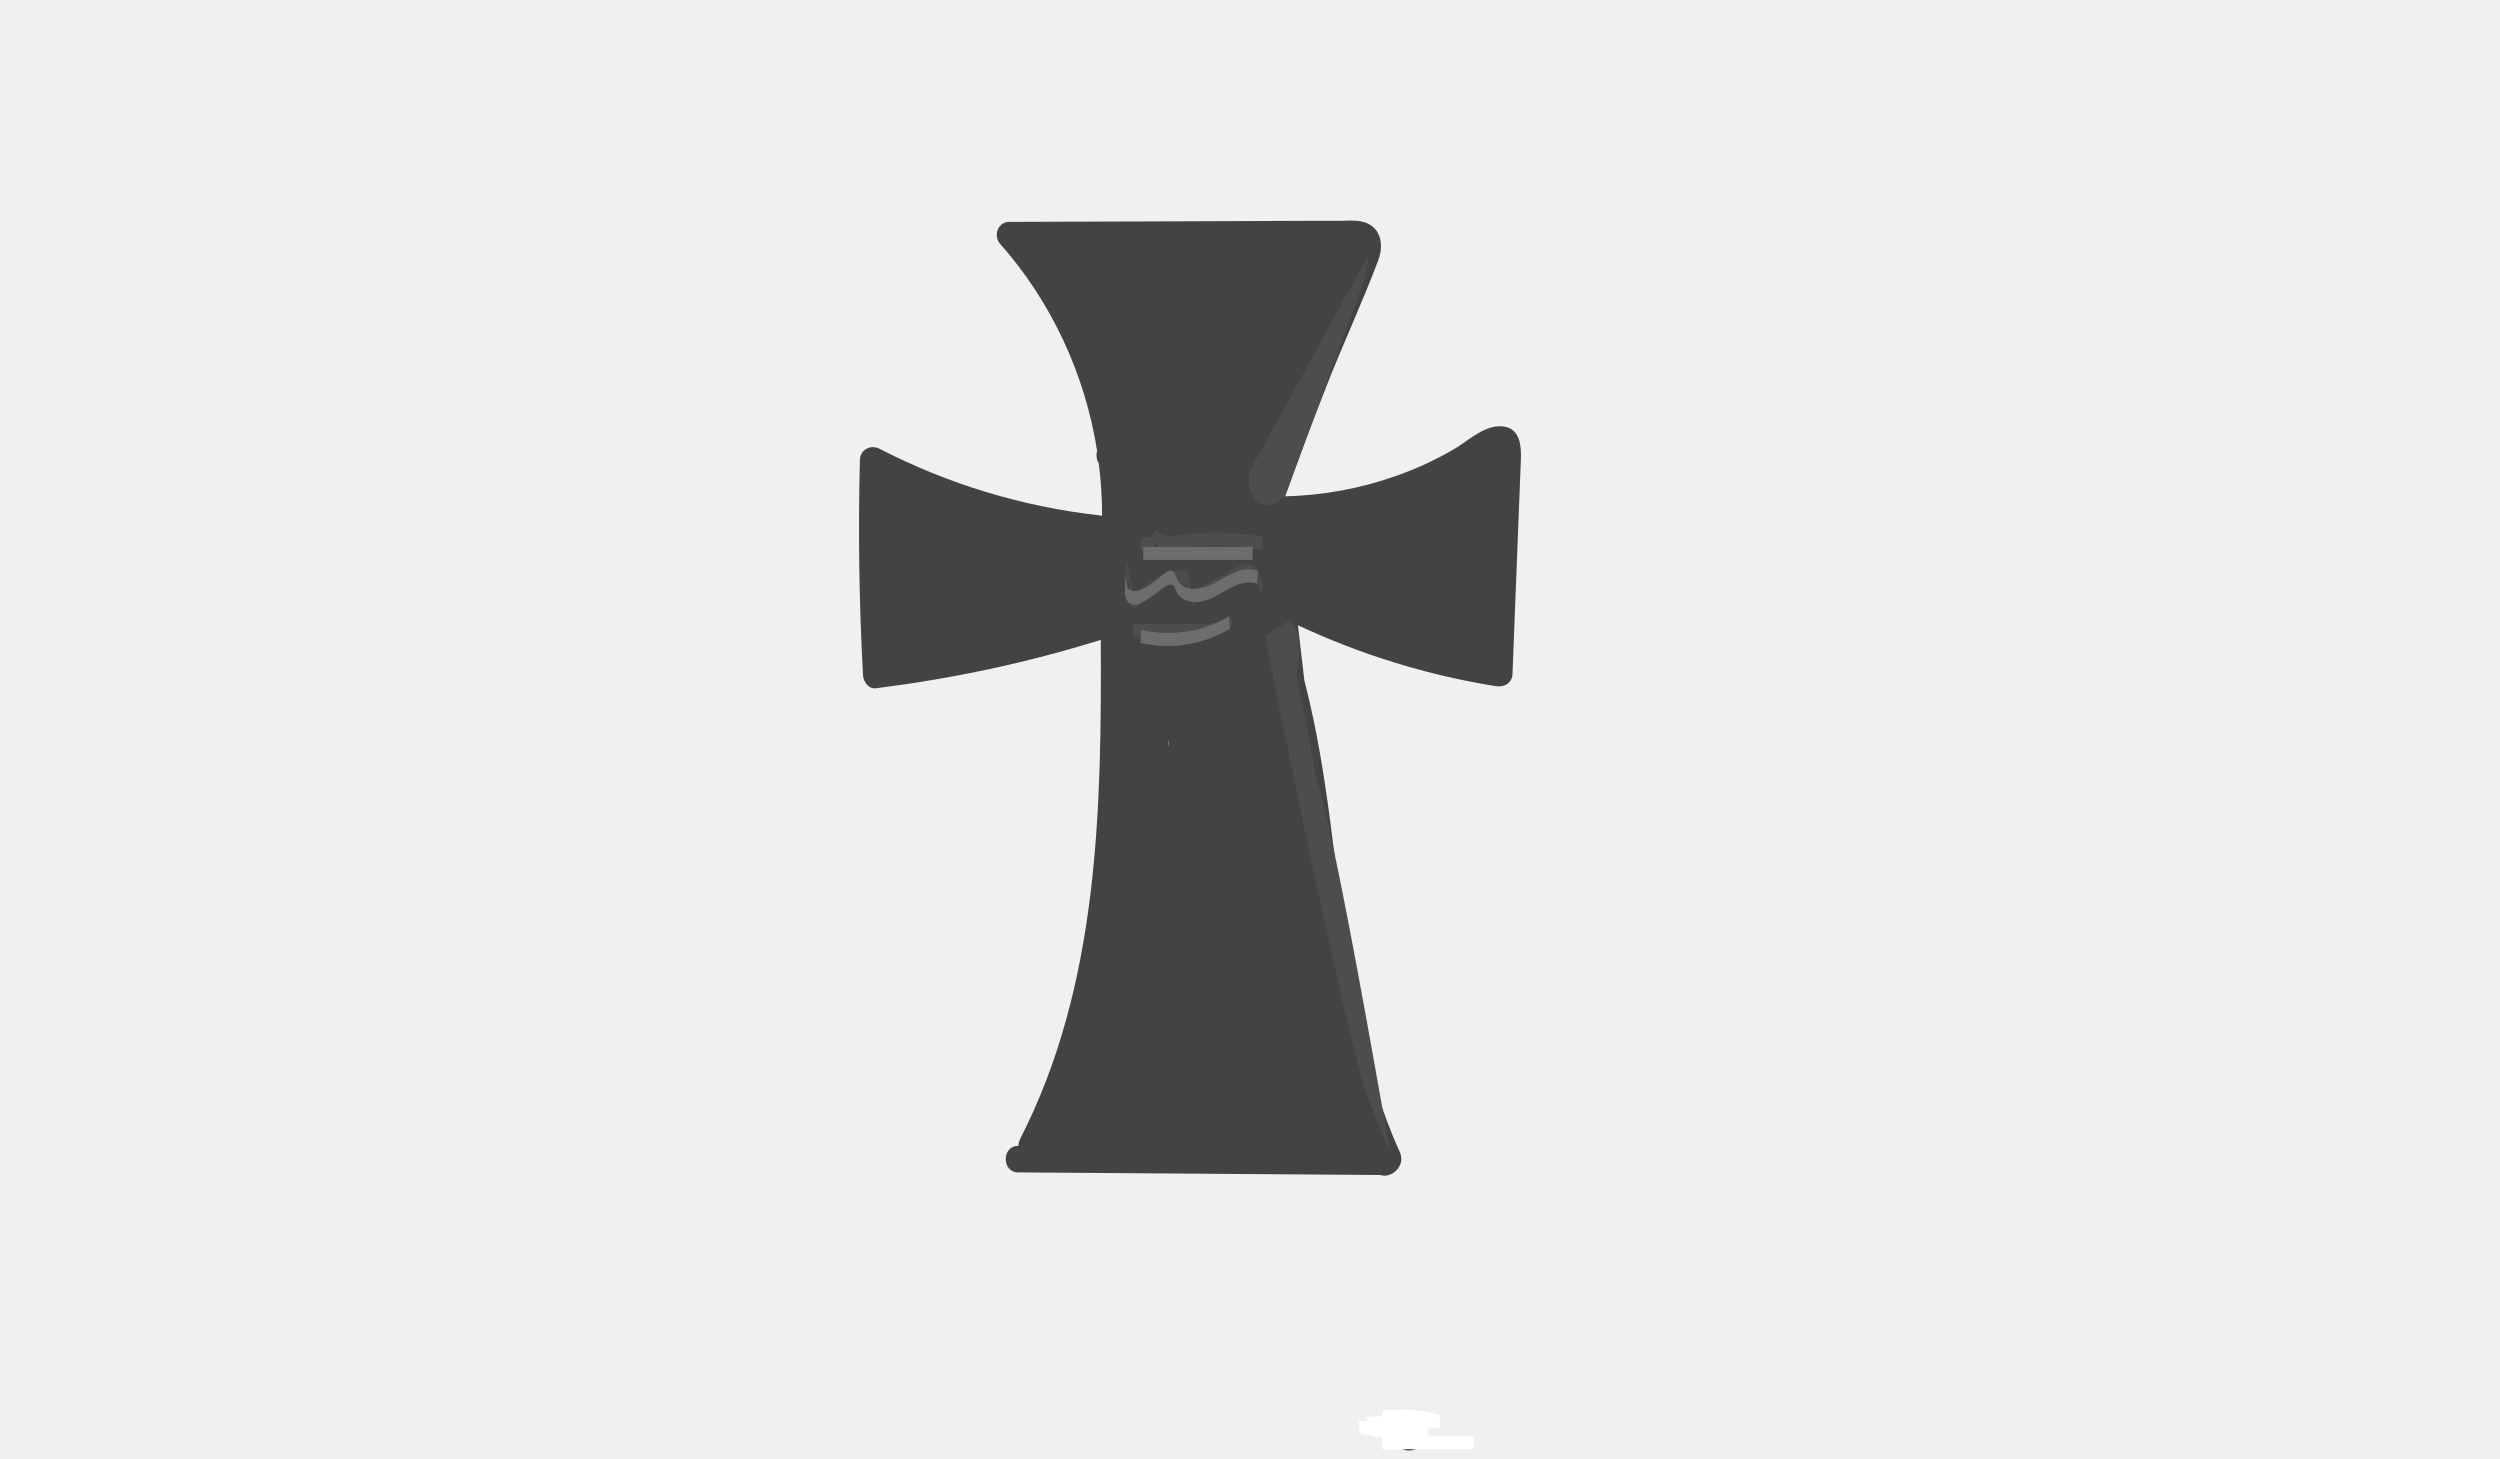
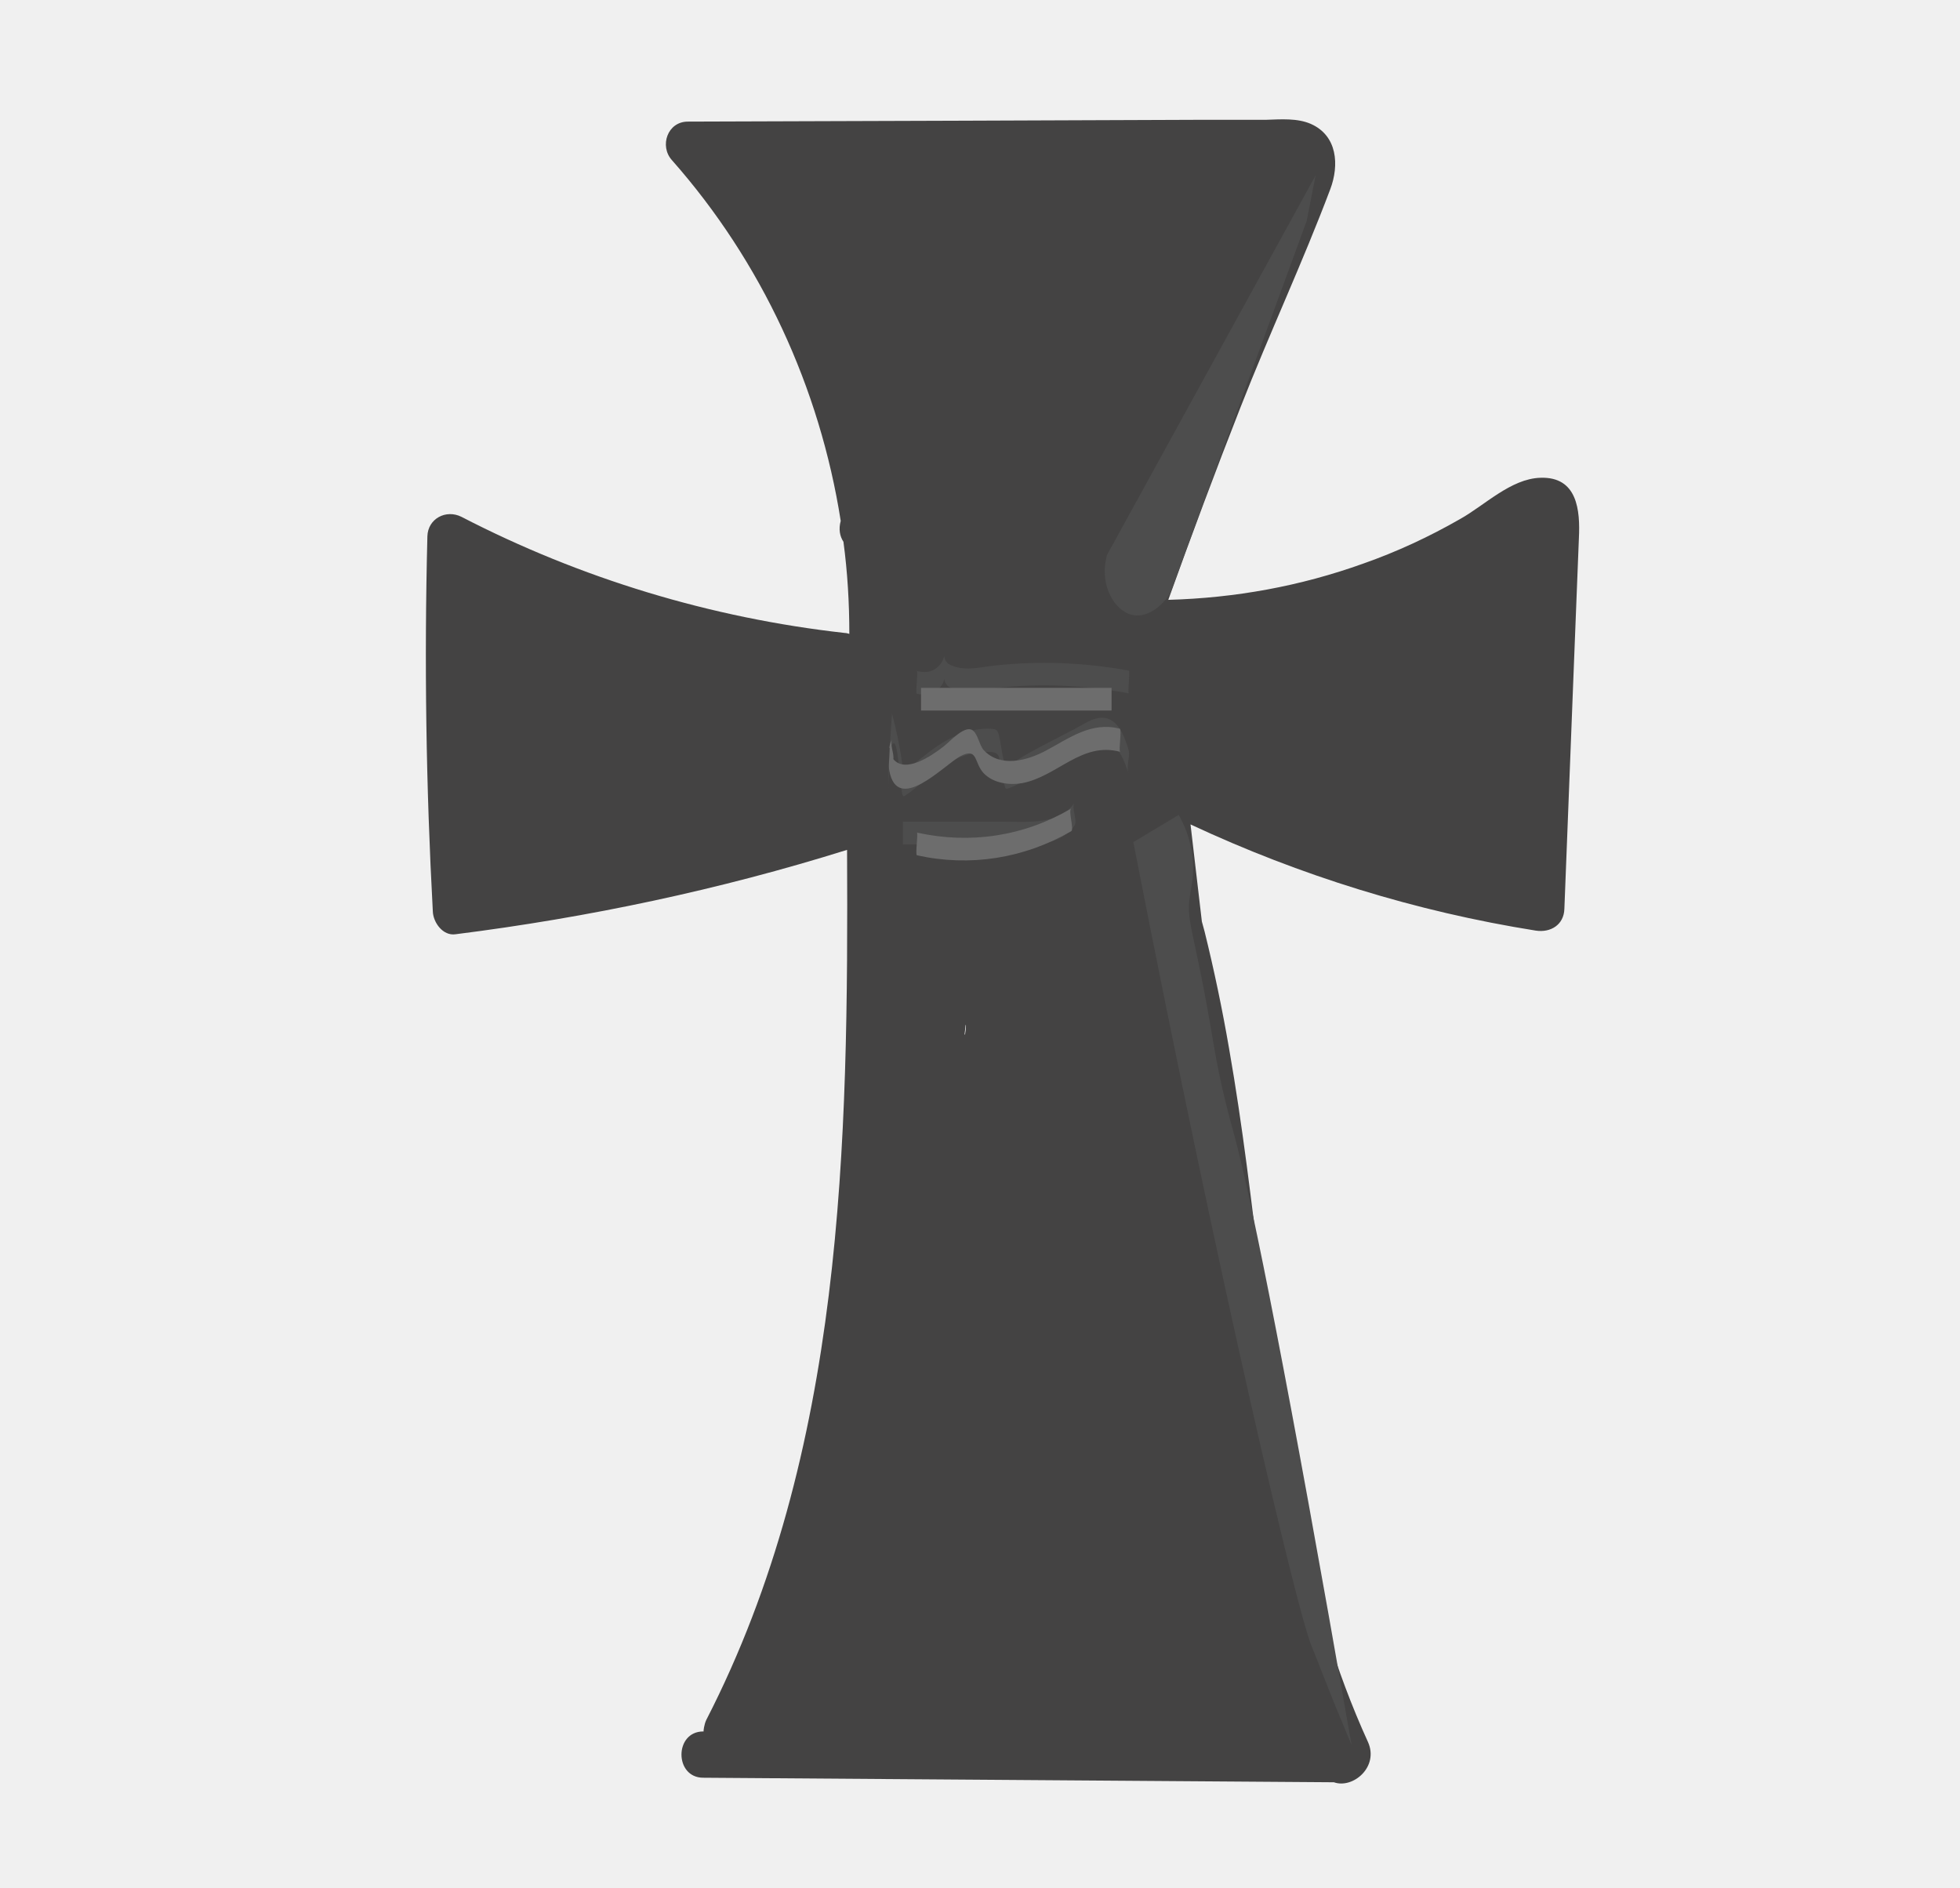
- <svg xmlns="http://www.w3.org/2000/svg" version="1.1" id="Lager_1" x="0px" y="0px" viewBox="0 0 960 560" enable-background="new 0 0 960 560" xml:space="preserve">
-   <path fill="#444343" d="M575.5,163.7c-6.5,0.2-12.3,6.1-17.7,9.1c-6.8,3.9-13.9,7.2-21.3,9.8c-13.9,5-28.3,7.6-43,8  c5.1-14.2,10.4-28.4,15.9-42.4c6.3-16.1,13.7-31.9,19.8-48.1c2-5.3,1.6-11.8-4.3-14.4c-3-1.3-6.6-1-9.8-0.9c-4.6,0-9.3,0-13.9,0  c-17.6,0.1-35.2,0.1-52.8,0.2c-20.3,0.1-40.5,0.1-60.8,0.2c-4.5,0-6.3,5.4-3.5,8.5c19.8,22.4,32.6,50.2,37.2,79.5  c-0.5,1.8-0.2,3.4,0.6,4.6c0.9,6.7,1.3,13.5,1.3,20.3c-0.3-0.1-0.7-0.2-1-0.2c-29.5-3.3-58.2-12-84.5-25.6c-3.4-1.7-7.4,0.4-7.5,4.3  c-0.7,27.6-0.3,55.1,1.2,82.7c0.1,2.4,2.2,5.4,5,5c29.3-3.7,58.2-9.8,86.3-18.6c0.3,64.9-0.7,132.7-31,191.7c-0.5,1-0.7,2.6-0.6,2.6  H391c-6.4,0-6.4,10.2,0,10.2c46.3,0.3,92.7,0.7,139,1c0,0,0,0,0,0c4.2,1.5,10-3.4,7.5-8.9C523,410.5,518.2,375.4,514,341  c-2.1-17.2-4.1-34.4-7.1-51.5c-1.5-8.7-3.3-17.3-5.4-25.8c-0.2-0.7-0.4-1.5-0.6-2.2c-0.8-7.1-1.7-14.3-2.5-21.4  c24.2,11.3,49.7,19.2,76.1,23.4c3.3,0.5,6.2-1.3,6.3-4.8c0.7-17.9,1.4-35.8,2.1-53.8c0.4-9.3,0.7-18.6,1.1-27.9  C584.3,170.9,583.7,163.4,575.5,163.7z M448.7,286.4c0,0-0.1,0-0.1,0c0.1-0.6,0.1-1.2,0.2-1.8c0-0.1,0-0.3,0-0.4  c0,0.1,0.1,0.2,0.1,0.3C448.9,285.2,448.8,285.8,448.7,286.4z" />
-   <path fill="#444343" d="M541,545c-7.7,0-7.7,12,0,12C548.7,557,548.7,545,541,545z" />
-   <path fill="#4D4D4D" d="M484.8,206.2c-9.8-1.8-19.8-2.2-29.7-1.1c-3.5,0.4-6.9,1.4-10.1-0.4c-0.5-0.4-0.8-1-0.9-1.7  c-0.2,0.9-0.6,1.6-1.2,2.2c-1.4,1.4-3,1.5-4.8,1.1c0.3,0.1-0.4,4.9,0,5c1.8,0.4,3.4,0.2,4.8-1.1c0.6-0.6,1.1-1.3,1.2-2.2  c0.1,0.7,0.4,1.2,0.9,1.7c3.2,1.8,6.6,0.8,10.1,0.4c9.9-1.2,19.9-0.7,29.7,1.1C484.5,211.2,485.1,206.3,484.8,206.2z" />
-   <path fill="#4D4D4D" d="M484.7,223.5c-0.7-2.2-1.7-5.3-4-6.5c-2.8-1.4-5.7,1-8.1,2.2c-3.3,1.7-6.6,3.4-9.9,5.2  c-0.5,0.2-4.4,2.9-5,2.6c-0.6-0.3-1.1-4.7-1.3-5.5c-0.5-2.3-0.4-2.5-2.9-2.5c-1.5,0-3,0.3-4.5,0.7c-3.1,0.9-5.8,2.6-8.3,4.5  c-1.3,1-2.6,2-3.8,3.1c-2.1,1.8-1.7,1.8-2.1-0.9c-0.5-3.7-1.3-7.3-2.2-10.8c0,0,0,0.1,0,0.1c-0.3,4-0.5,8.1-0.8,12.1  c-0.1,1.5,0.1,3.6,0,4.8c0.1-1.6-0.1-10.2,1.2-10.4c1.1-0.1,1.4,11.5,2.1,11.7c0.5,0.2,8.1-6.4,9-6.9c2.9-1.7,6.1-2.9,9.5-2.9  c2.8,0,2.5,0.8,3,3.3c0.1,0.5,0.7,4.5,1.1,4.8c0.8,0.5,10.2-5.3,11.6-6c2.6-1.4,7.2-5,10.3-4.3c3,0.6,4.3,4.4,5.1,6.9  C484.2,227,485.2,225,484.7,223.5z" />
-   <path fill="#4D4D4D" d="M472.8,235.4c-3.5,4.8-10,4.1-15.3,4.1c-7.5,0-14.5,0-22.5,0v5c8,0,15,0,22.5,0c5.3,0,11.8,0.7,15.3-4.1  C473.6,239.3,472.1,236.5,472.8,235.4z" />
-   <path fill="#4D4D4D" d="M524,107.1c0.7-3.4,1.3-6.8,2-10.1c-15.3,27.9-30.7,55.8-46,83.7c-1.9,7,2,12.8,6,13.3c2.8,0.4,6-1.7,8-5  C504,161.7,514,134.4,524,107.1z" />
-   <path fill="#4D4D4D" d="M524.9,420.7c2.7,6.9,5.6,14.1,5.6,14.1c1.1,2.7,2.3,5.5,3.4,8.2c-14.3-81.9-21.6-117.8-25.4-132.7  c-1.5-5.7-3.4-12-5.1-22.3c-4.2-25.1-6.1-26.4-5.1-32.4c0.3-2,1-4.7,0.5-8.6c-0.5-4-1.9-7.1-3-9c-3.3,2-6.7,4-10,6  C504.9,341.9,521.7,412.5,524.9,420.7z" />
-   <path fill="#6D6D6D" d="M481,210h-42c0,0,0,5,0,5h42C481,215,481,210,481,210z" />
-   <path fill="#6D6D6D" d="M482.8,219c-6.2-1.6-11,2-16.2,4.8c-4.1,2.2-10.1,3.9-13.8-0.1c-1-1.1-1.3-3.9-2.7-4.5  c-1.8-0.7-4.8,2.7-6.1,3.7c-2.8,2.2-8.5,6-11.1,2.8c0.2-1.3-0.9-3.5-0.2-4.4c-0.4,0.5-0.6,1.2-0.7,2c0,0,0.1-0.1,0.1-0.1v0.2  c0,1.6-0.3,3.5-0.1,4.8c1.8,9.8,12-1.1,15.6-3.1c4-2.1,3,1.3,5.2,3.7c2.1,2.2,5.6,2.7,8.5,2.2c7.8-1.5,13.1-9.2,21.6-6.9  C482.5,223.9,483.3,219.1,482.8,219z" />
-   <path fill="#6D6D6D" d="M472.1,236.6c-10.4,6.1-22.2,7.9-34,5.3c0.3,0.1-0.4,4.9,0,5c11.7,2.6,23.6,0.7,34-5.3  C472.8,241.2,471.4,237.1,472.1,236.6z" />
-   <path fill="#FFFFFF" d="M566,551.5c-5.9,0-11.7,0-17.6,0c0-1,0.1-2.4,0.1-3.2c1.4,0,2.4,0,4.4,0v-1.1c0-1.5,0.1-3.9-0.1-3.9  c-7.2-1.9-14.4-2.4-21.8-1.6c-0.1,0-0.3,1-0.3,2.1c-1.8,0.1-3.8,0.1-5.8,0.2v0.9c0,0.2,0,0.5,0,0.8c-1-0.1-2-0.2-3-0.3v1.7  c0,1.4,0,3.3,0.2,3.3c2.8,0.6,5.8,1.1,8.6,1.7c0,1.3,0,4.4,0.1,4.4c3,0.3,6.1,0.3,9,0c8.7,0,17.4,0,26.1,0  C566,556.5,566,551.5,566,551.5z" />
+ <svg xmlns="http://www.w3.org/2000/svg" version="1.1" id="Lager_1" x="0px" y="0px" width="270px" height="260px" viewBox="147.5 161.5 270 260" enable-background="new 147.5 161.5 270 260" xml:space="preserve">
+   <path fill="#444343" d="M359.688,227.312c-4.062,0.125-7.688,3.812-11.062,5.688c-4.25,2.438-8.688,4.5-13.312,6.125  c-8.688,3.125-17.688,4.75-26.875,5c3.188-8.875,6.5-17.75,9.938-26.5c3.938-10.062,8.562-19.938,12.375-30.062  c1.25-3.312,1-7.375-2.688-9c-1.875-0.812-4.125-0.625-6.125-0.562c-2.875,0-5.812,0-8.688,0c-11,0.062-22,0.062-33,0.125  c-12.688,0.062-25.312,0.062-38,0.125c-2.812,0-3.938,3.375-2.188,5.312c12.375,14,20.375,31.375,23.25,49.688  c-0.312,1.125-0.125,2.125,0.375,2.875c0.562,4.188,0.812,8.438,0.812,12.688c-0.188-0.062-0.438-0.125-0.625-0.125  c-18.438-2.062-36.375-7.5-52.812-16c-2.125-1.062-4.625,0.25-4.688,2.688c-0.438,17.25-0.188,34.438,0.75,51.688  c0.062,1.5,1.375,3.375,3.125,3.125c18.312-2.312,36.375-6.125,53.938-11.625c0.188,40.562-0.438,82.938-19.375,119.812  C244.5,399,244.375,400,244.438,400h-0.062c-4,0-4,6.375,0,6.375c28.938,0.188,57.938,0.438,86.875,0.625l0,0  c2.625,0.938,6.25-2.125,4.688-5.562c-9.062-19.875-12.062-41.812-14.688-63.312c-1.312-10.75-2.562-21.5-4.438-32.188  c-0.938-5.438-2.062-10.812-3.375-16.125c-0.125-0.438-0.25-0.938-0.375-1.375c-0.5-4.438-1.062-8.938-1.562-13.375  c15.125,7.062,31.062,12,47.562,14.625c2.062,0.312,3.875-0.812,3.938-3c0.438-11.188,0.875-22.375,1.312-33.625  c0.25-5.812,0.438-11.625,0.688-17.438C365.188,231.812,364.812,227.125,359.688,227.312z M280.438,304h-0.062  c0.062-0.375,0.062-0.75,0.125-1.125c0-0.062,0-0.188,0-0.25c0,0.062,0.062,0.125,0.062,0.188  C280.562,303.25,280.5,303.625,280.438,304z" />
+   <path fill="#4D4D4D" d="M303,253.875c-6.125-1.125-12.375-1.375-18.562-0.688c-2.188,0.25-4.312,0.875-6.312-0.25  c-0.312-0.25-0.5-0.625-0.562-1.062c-0.125,0.562-0.375,1-0.75,1.375c-0.875,0.875-1.875,0.938-3,0.688  c0.188,0.062-0.25,3.062,0,3.125c1.125,0.25,2.125,0.125,3-0.688c0.375-0.375,0.688-0.812,0.75-1.375  c0.062,0.438,0.25,0.75,0.562,1.062c2,1.125,4.125,0.5,6.312,0.25c6.188-0.75,12.438-0.438,18.562,0.688  C302.812,257,303.188,253.938,303,253.875z" />
+   <path fill="#4D4D4D" d="M302.938,264.688c-0.438-1.375-1.062-3.312-2.5-4.062c-1.75-0.875-3.562,0.625-5.062,1.375  c-2.062,1.062-4.125,2.125-6.188,3.25c-0.312,0.125-2.75,1.812-3.125,1.625s-0.688-2.938-0.812-3.438  c-0.312-1.438-0.25-1.562-1.812-1.562c-0.938,0-1.875,0.188-2.812,0.438c-1.938,0.562-3.625,1.625-5.188,2.812  c-0.812,0.625-1.625,1.25-2.375,1.938c-1.312,1.125-1.062,1.125-1.312-0.562c-0.312-2.312-0.812-4.562-1.375-6.75v0.062  c-0.188,2.5-0.312,5.062-0.5,7.562c-0.062,0.938,0.062,2.25,0,3c0.062-1-0.062-6.375,0.75-6.5c0.688-0.062,0.875,7.188,1.312,7.312  c0.312,0.125,5.062-4,5.625-4.312c1.812-1.062,3.812-1.812,5.938-1.812c1.75,0,1.562,0.5,1.875,2.062  c0.062,0.312,0.438,2.812,0.688,3c0.5,0.312,6.375-3.312,7.25-3.75c1.625-0.875,4.5-3.125,6.438-2.688  c1.875,0.375,2.688,2.75,3.188,4.312C302.625,266.875,303.25,265.625,302.938,264.688z" />
+   <path fill="#4D4D4D" d="M295.5,272.125c-2.188,3-6.25,2.562-9.562,2.562c-4.688,0-9.062,0-14.062,0v3.125c5,0,9.375,0,14.062,0  c3.312,0,7.375,0.438,9.562-2.562C296,274.562,295.062,272.812,295.5,272.125z" />
+   <path fill="#4D4D4D" d="M327.5,191.938c0.438-2.125,0.812-4.25,1.25-6.312c-9.562,17.438-19.188,34.875-28.75,52.312  c-1.188,4.375,1.25,8,3.75,8.312c1.75,0.25,3.75-1.062,5-3.125C315,226.062,321.25,209,327.5,191.938z" />
+   <path fill="#4D4D4D" d="M328.062,387.938c1.688,4.312,3.5,8.812,3.5,8.812c0.688,1.688,1.438,3.438,2.125,5.125  c-8.938-51.188-13.5-73.625-15.875-82.938c-0.938-3.562-2.125-7.5-3.188-13.938c-2.625-15.688-3.812-16.5-3.188-20.25  c0.188-1.25,0.625-2.938,0.312-5.375c-0.312-2.5-1.188-4.438-1.875-5.625c-2.062,1.25-4.188,2.5-6.25,3.75  C315.562,338.688,326.062,382.812,328.062,387.938z" />
+   <path fill="#6D6D6D" d="M300.625,256.25h-26.25v3.125h26.25V256.25z" />
+   <path fill="#6D6D6D" d="M301.75,261.875c-3.875-1-6.875,1.25-10.125,3c-2.562,1.375-6.312,2.438-8.625-0.062  c-0.625-0.688-0.812-2.438-1.688-2.812c-1.125-0.438-3,1.688-3.812,2.312c-1.75,1.375-5.312,3.75-6.938,1.75  c0.125-0.812-0.562-2.188-0.125-2.75c-0.25,0.312-0.375,0.75-0.438,1.25l0.062-0.062v0.125c0,1-0.188,2.188-0.062,3  c1.125,6.125,7.5-0.688,9.75-1.938c2.5-1.312,1.875,0.812,3.25,2.312c1.312,1.375,3.5,1.688,5.312,1.375  c4.875-0.938,8.188-5.75,13.5-4.312C301.562,264.938,302.062,261.938,301.75,261.875z" />
+   <path fill="#6D6D6D" d="M295.062,272.875c-6.5,3.812-13.875,4.938-21.25,3.312c0.188,0.062-0.25,3.062,0,3.125  c7.312,1.625,14.75,0.438,21.25-3.312C295.5,275.75,294.625,273.188,295.062,272.875z" />
</svg>
